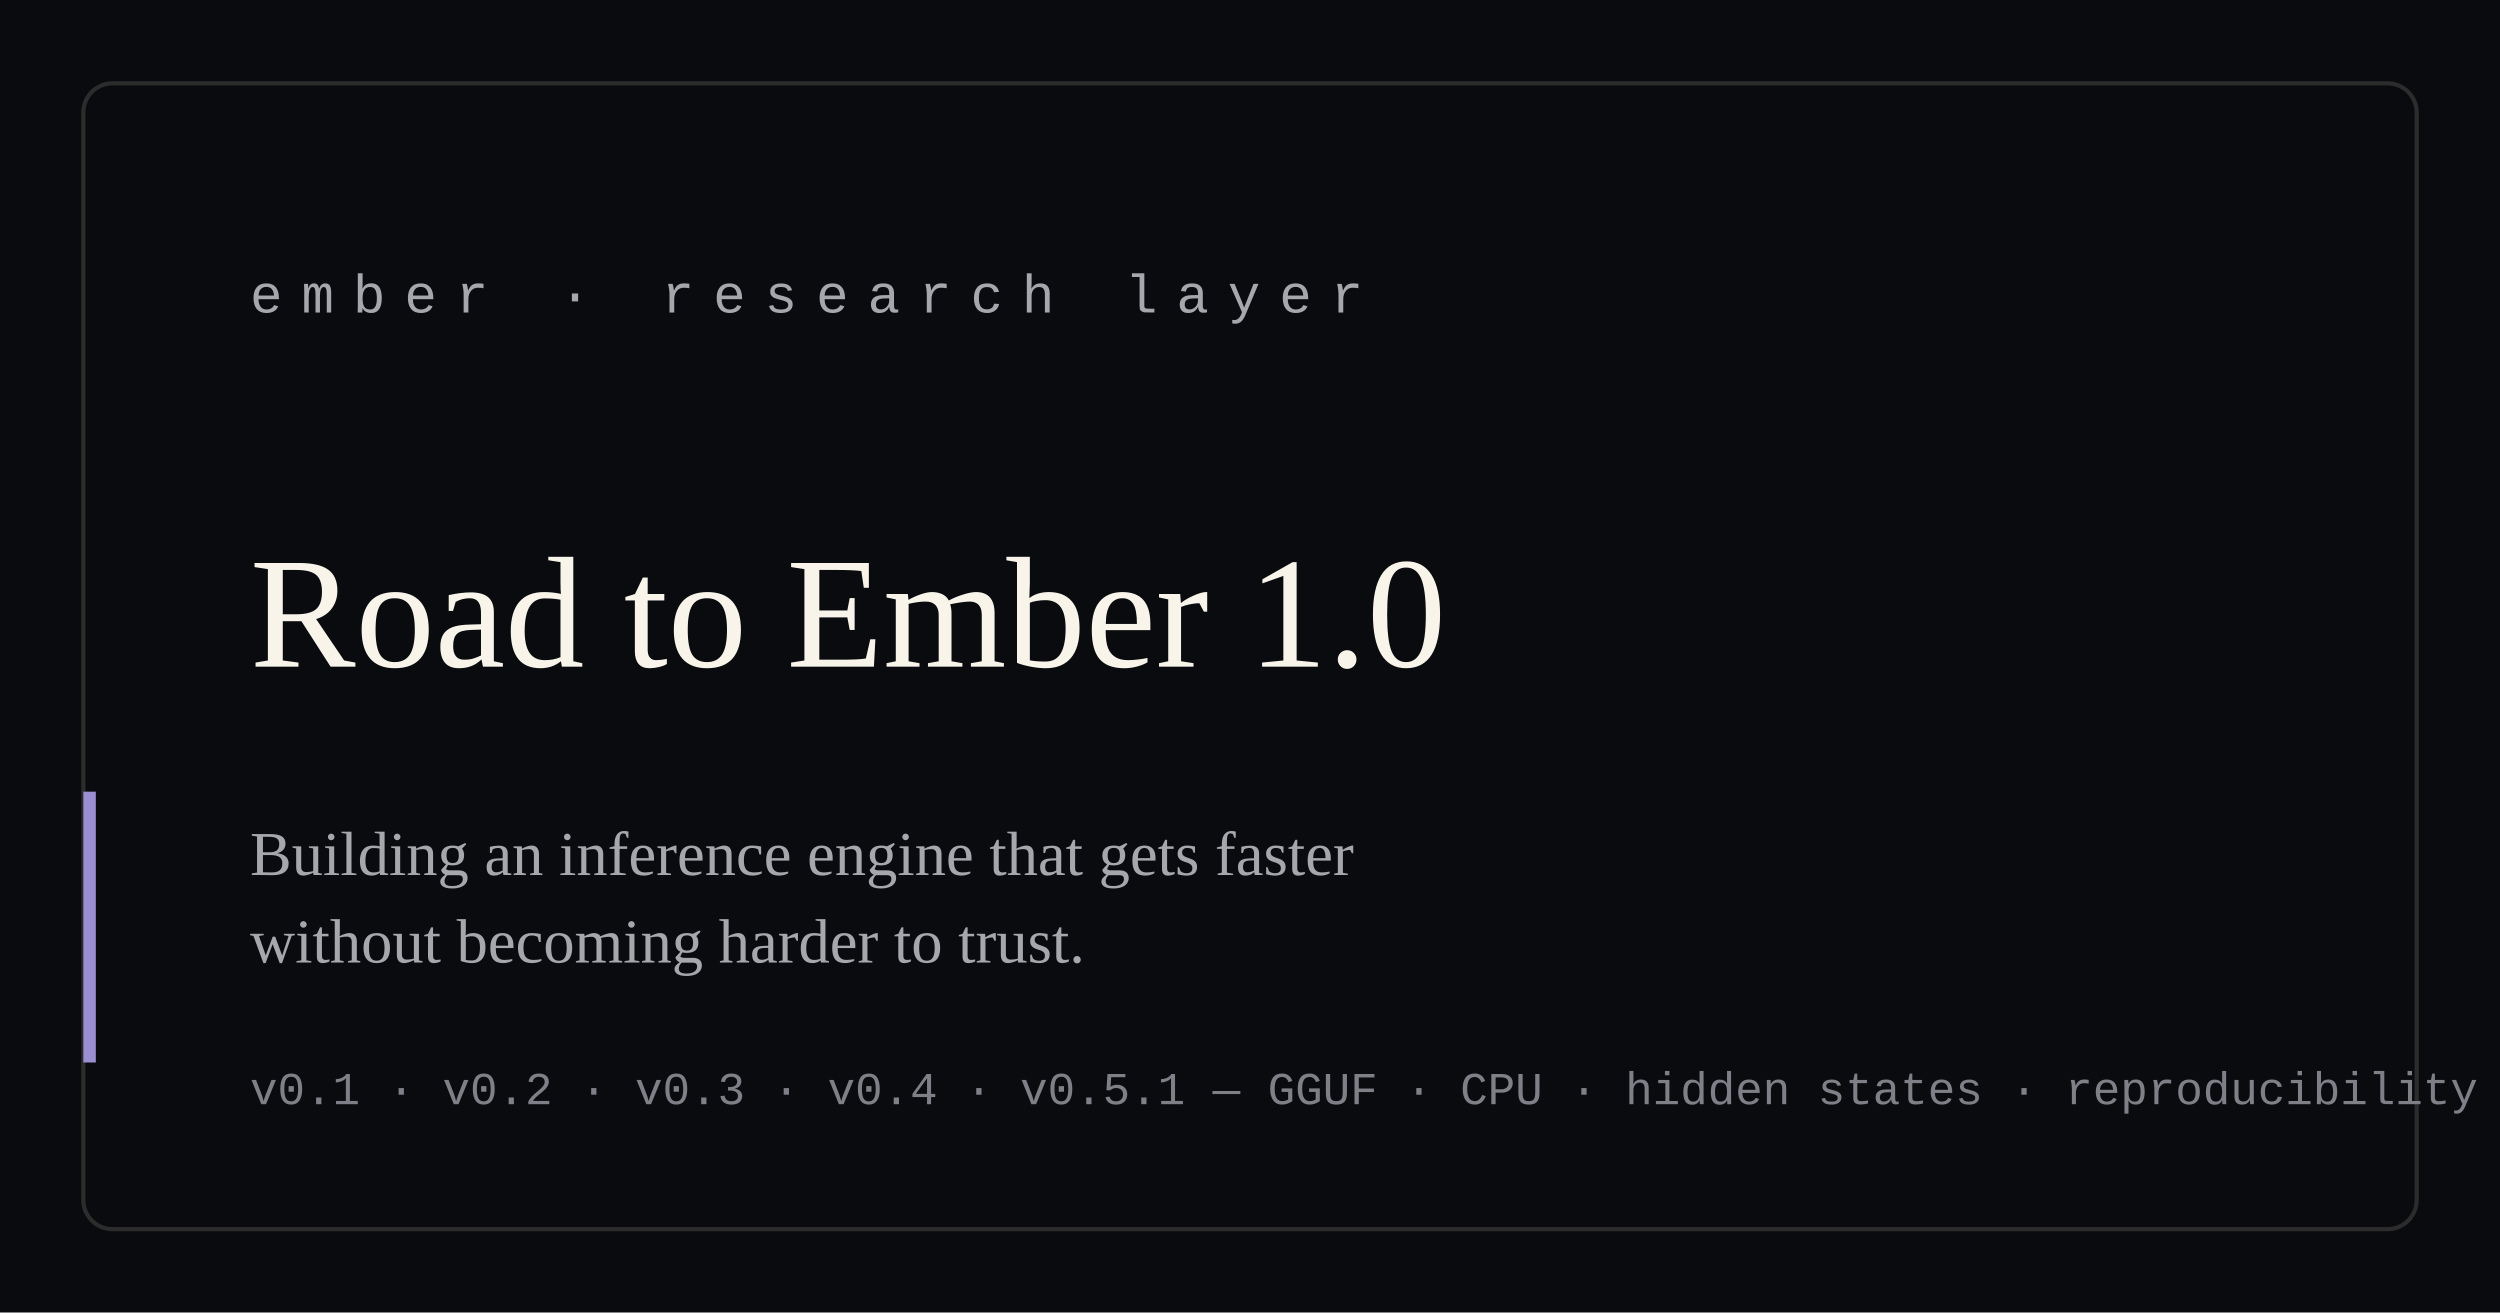
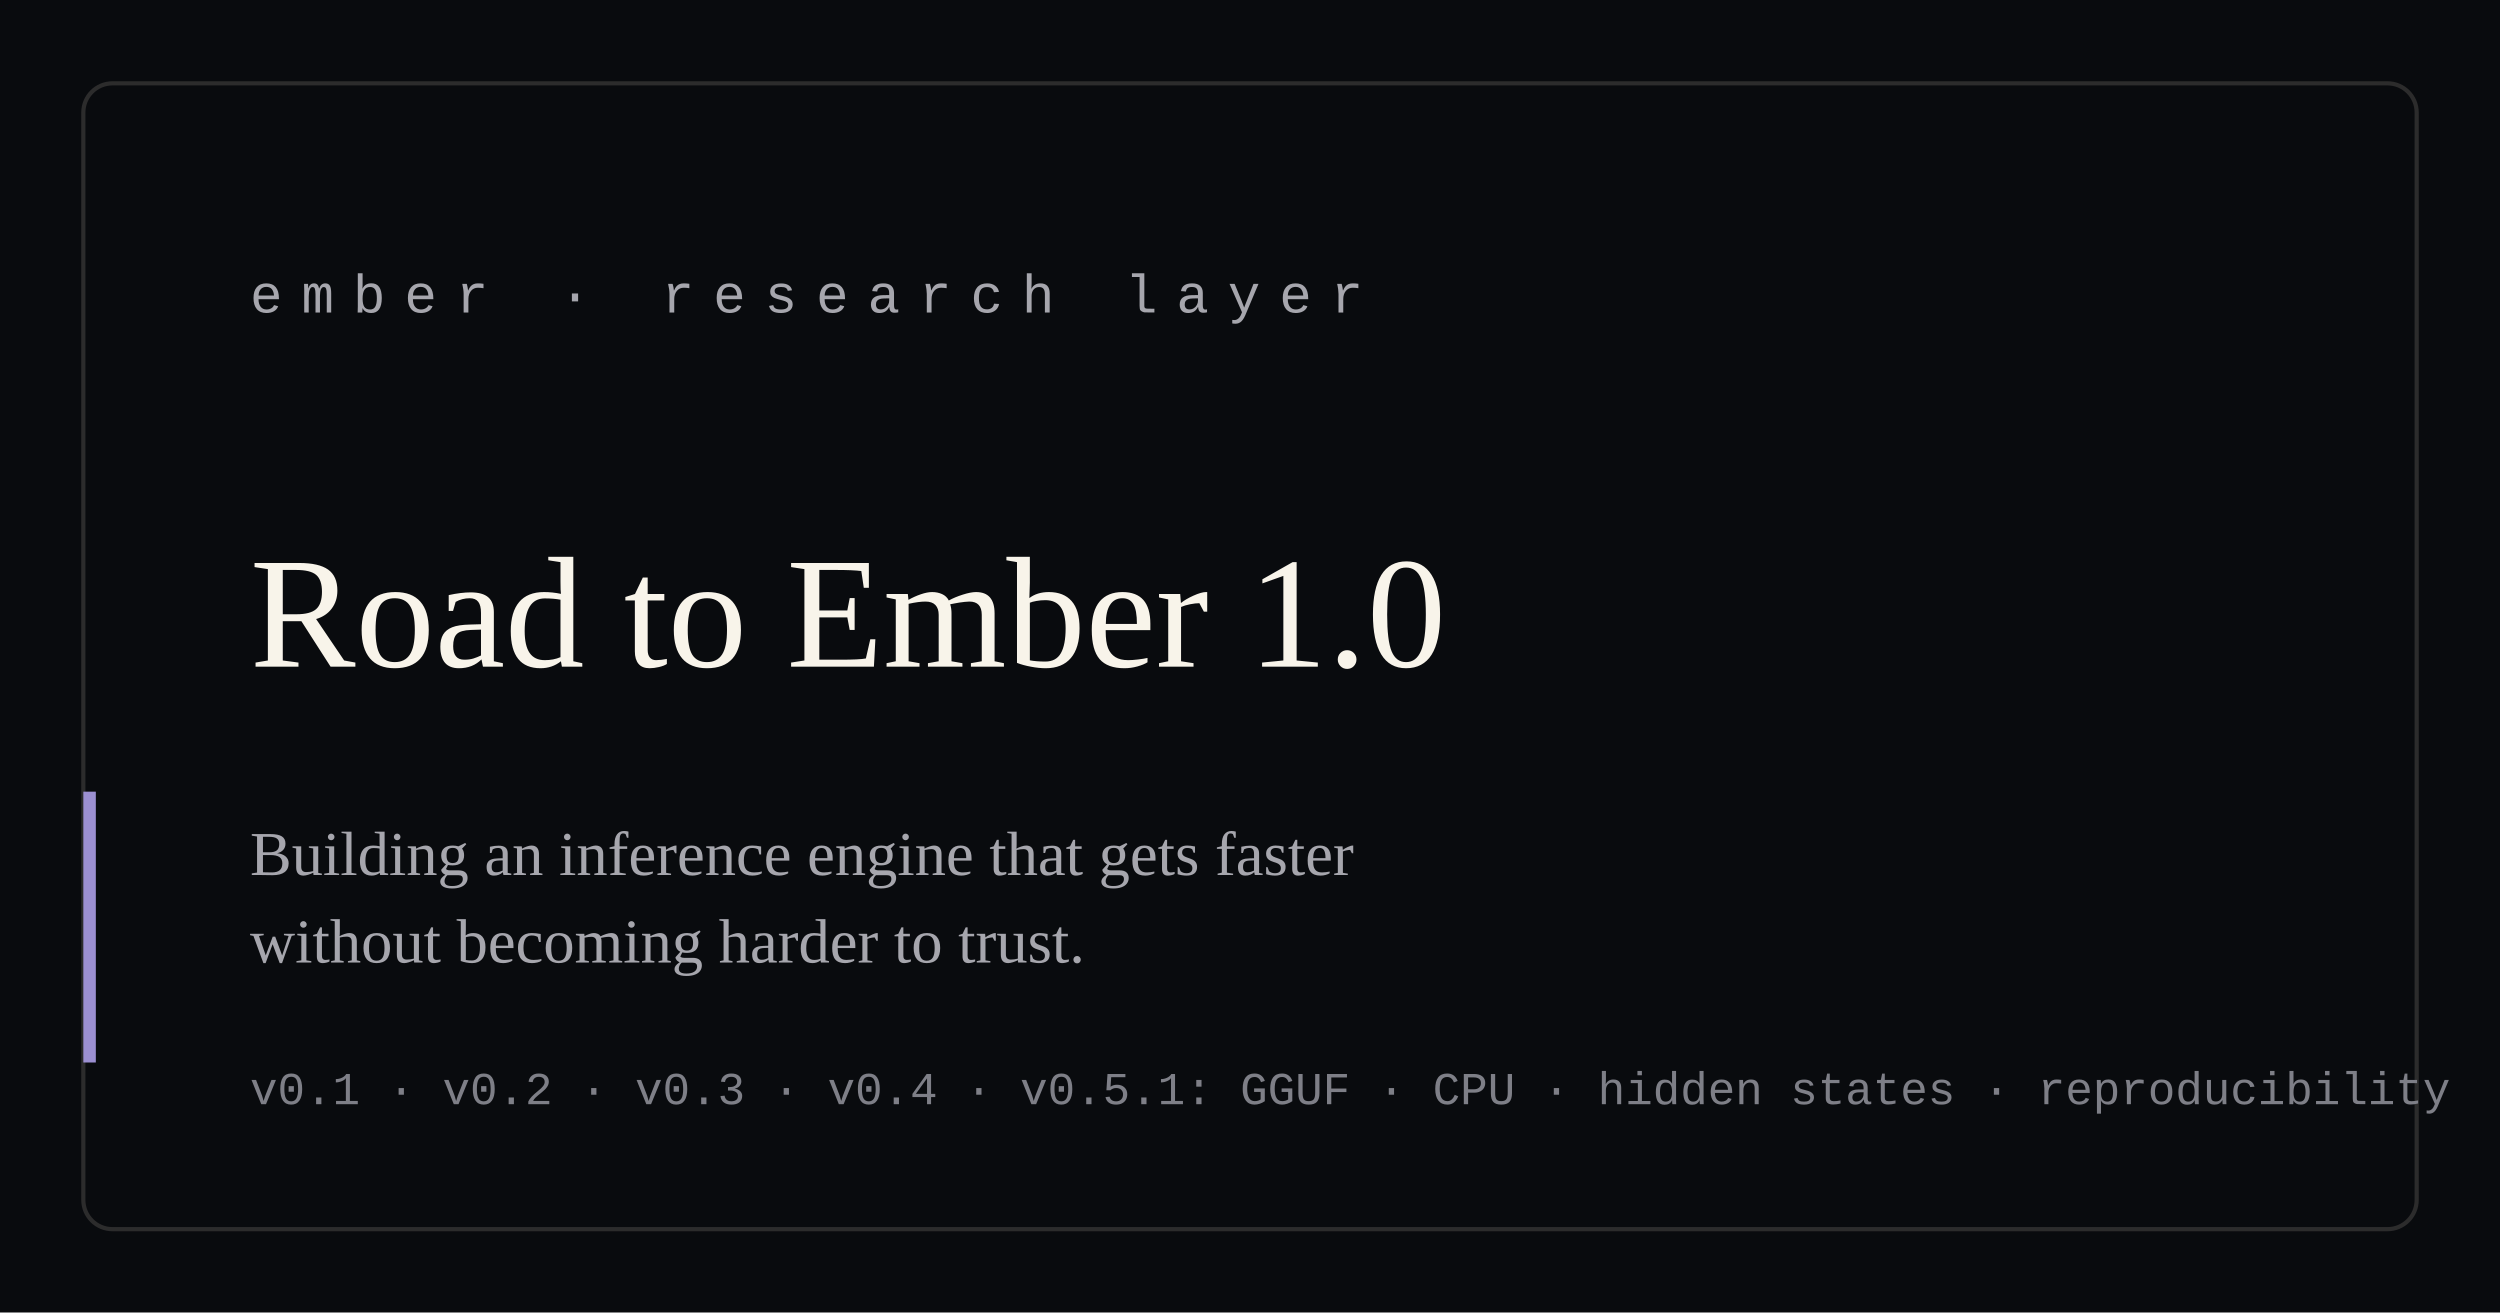
<svg xmlns="http://www.w3.org/2000/svg" width="1200" height="630" viewBox="0 0 1200 630" role="img" aria-labelledby="ogt ogd">
  <style>
    .mono { font-family: "SFMono-Regular", Consolas, "Liberation Mono", Menlo, monospace; }
    .kicker { fill: #a6a6ad; font-size: 26px; letter-spacing: 0.35em; text-transform: uppercase; }
    .title { fill: #f8f4ea; font-size: 76px; font-family: Georgia, "Times New Roman", serif; }
    .tagline { fill: #a6a6ad; font-size: 30px; font-family: Georgia, "Times New Roman", serif; }
    .tags { fill: #7e7f87; font-size: 22px; }
  </style>
  <rect width="1200" height="630" fill="#090b0e" />
  <rect x="40" y="40" width="1120" height="550" rx="14" fill="none" stroke="rgba(206,199,186,0.18)" stroke-width="2" />
  <rect x="40" y="380" width="6" height="130" fill="#9b8fd1" />
  <text class="mono kicker" x="120" y="150">ember · research layer</text>
  <text class="title" x="120" y="320">Road to Ember 1.0</text>
  <text class="tagline" x="120" y="420">Building an inference engine that gets faster</text>
  <text class="tagline" x="120" y="462">without becoming harder to trust.</text>
-   <text class="mono tags" x="120" y="530">v0.1 · v0.2 · v0.3 · v0.4 · v0.5.1 — GGUF · CPU · hidden states · reproducibility</text>
+   <text class="mono tags" x="120" y="530">v0.1 · v0.2 · v0.3 · v0.4 · v0.5.1: GGUF · CPU · hidden states · reproducibility</text>
</svg>
